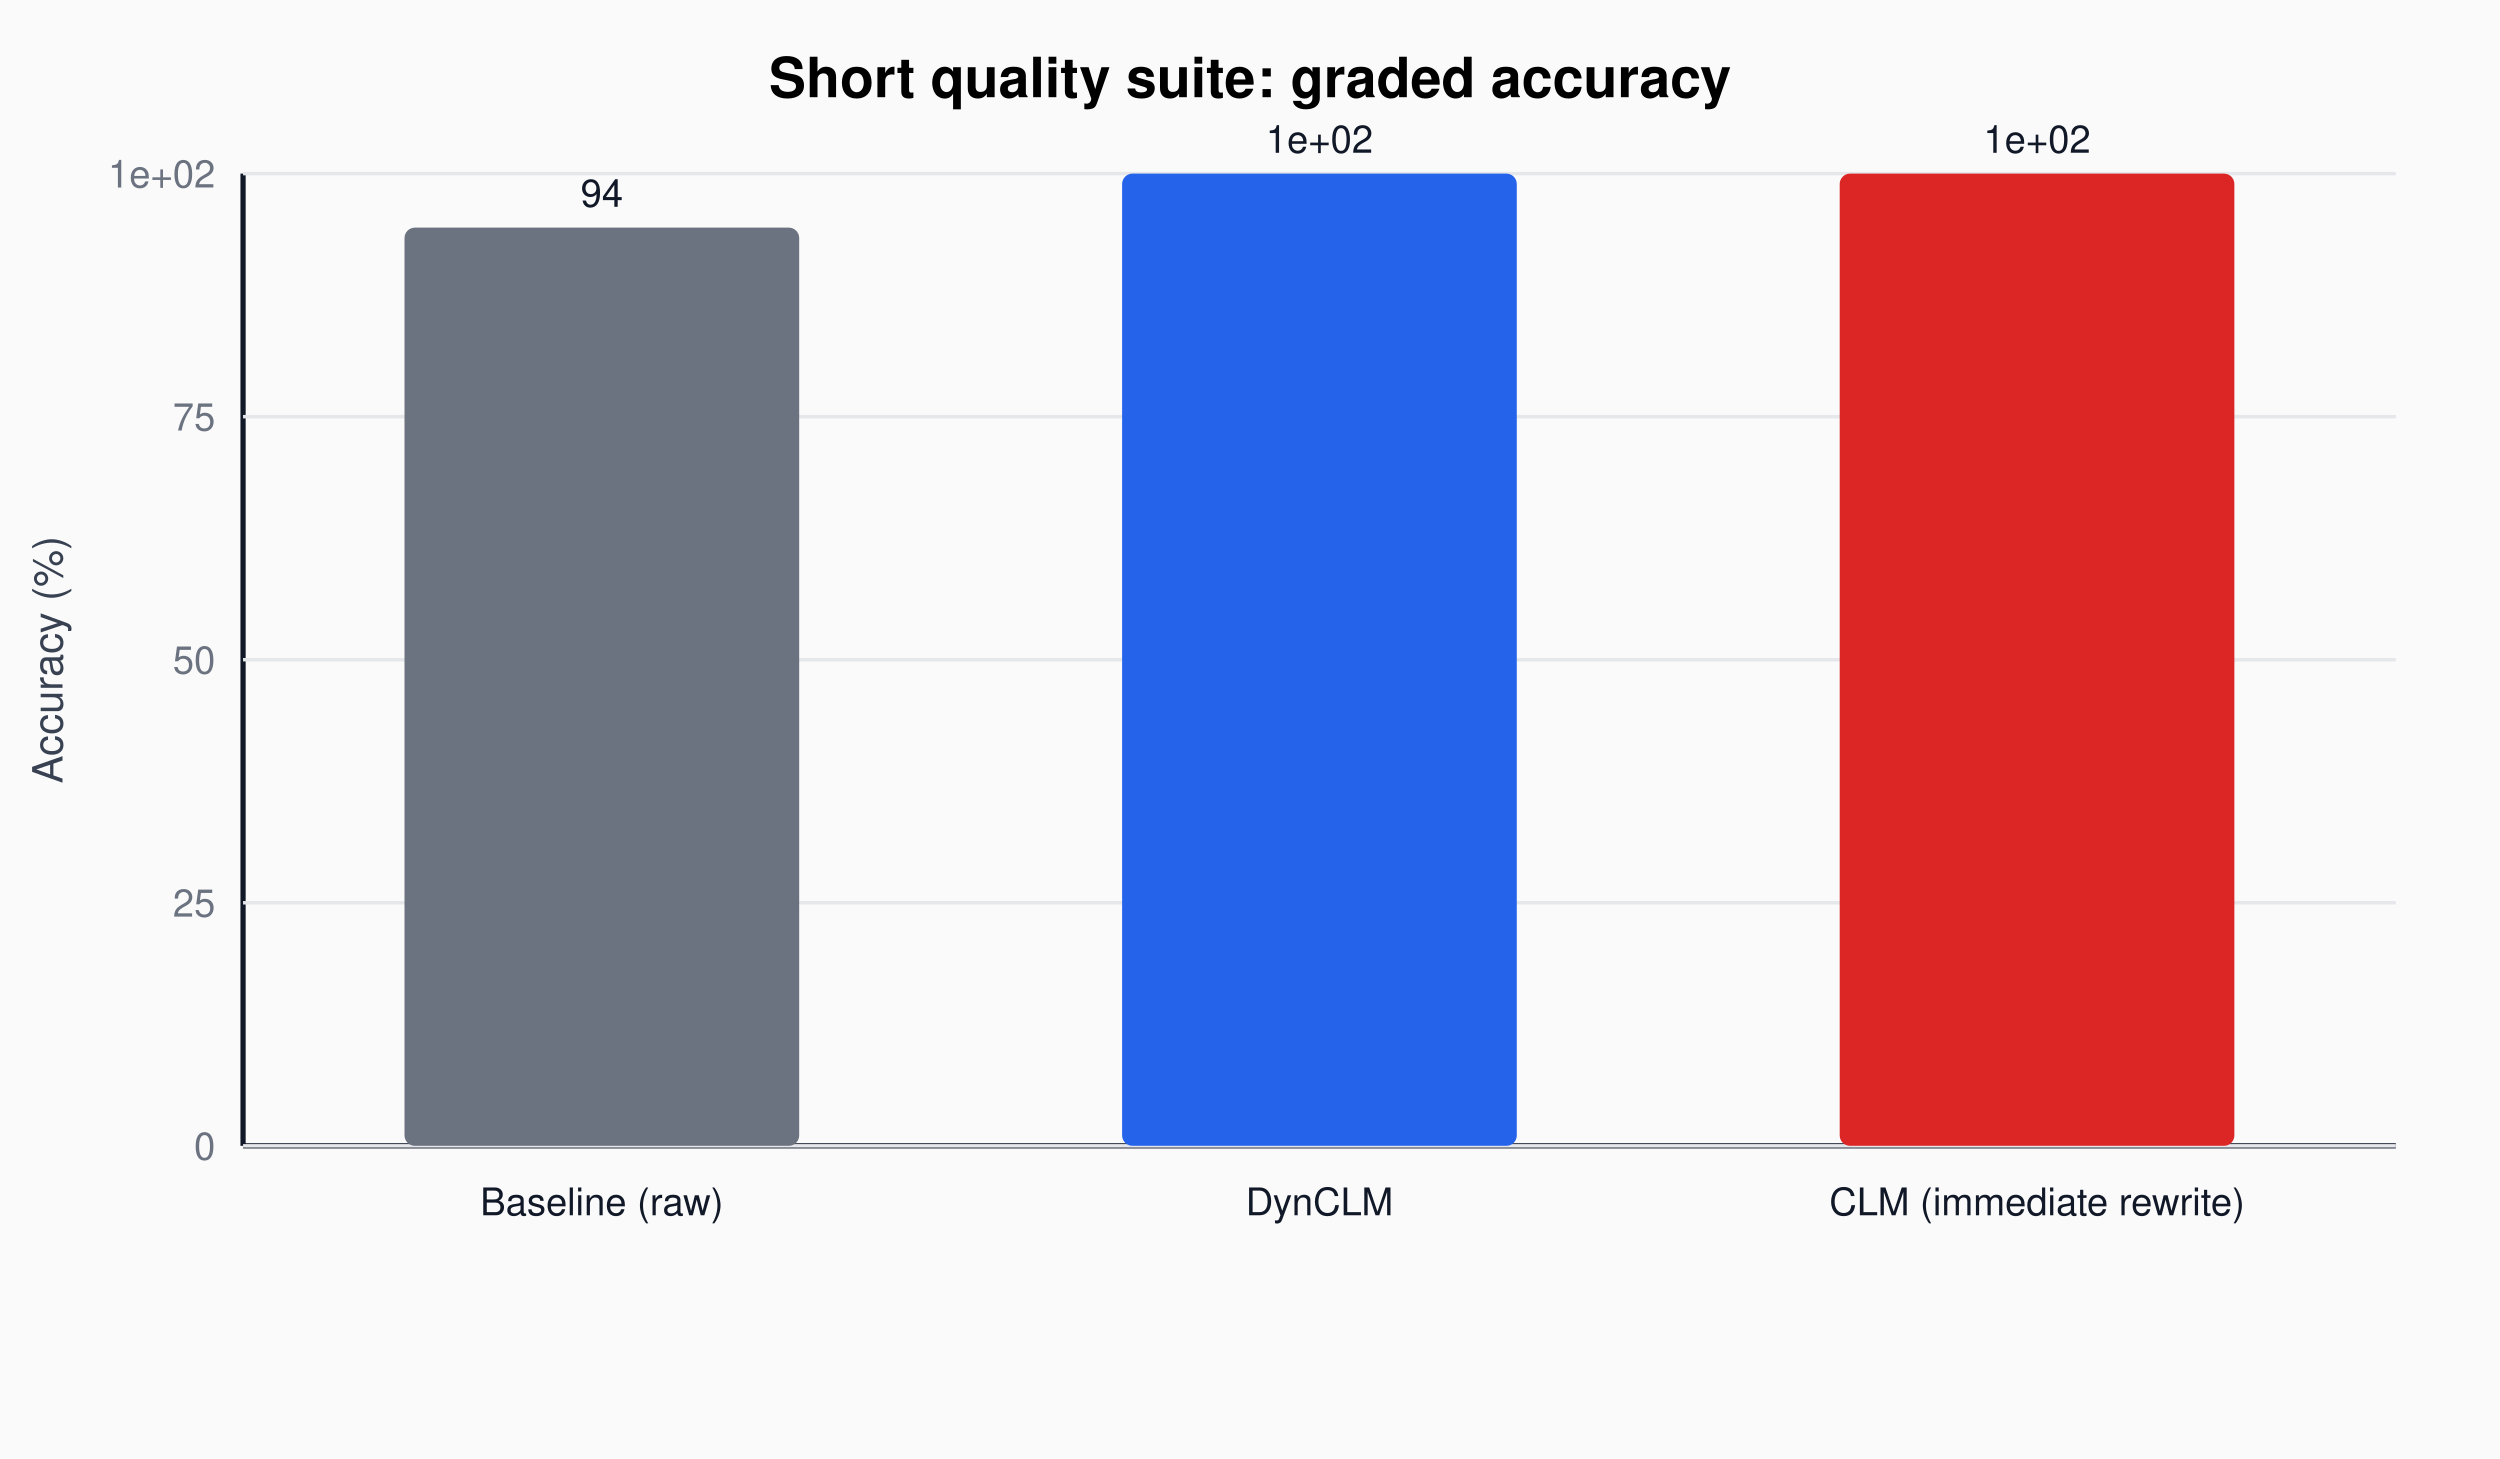
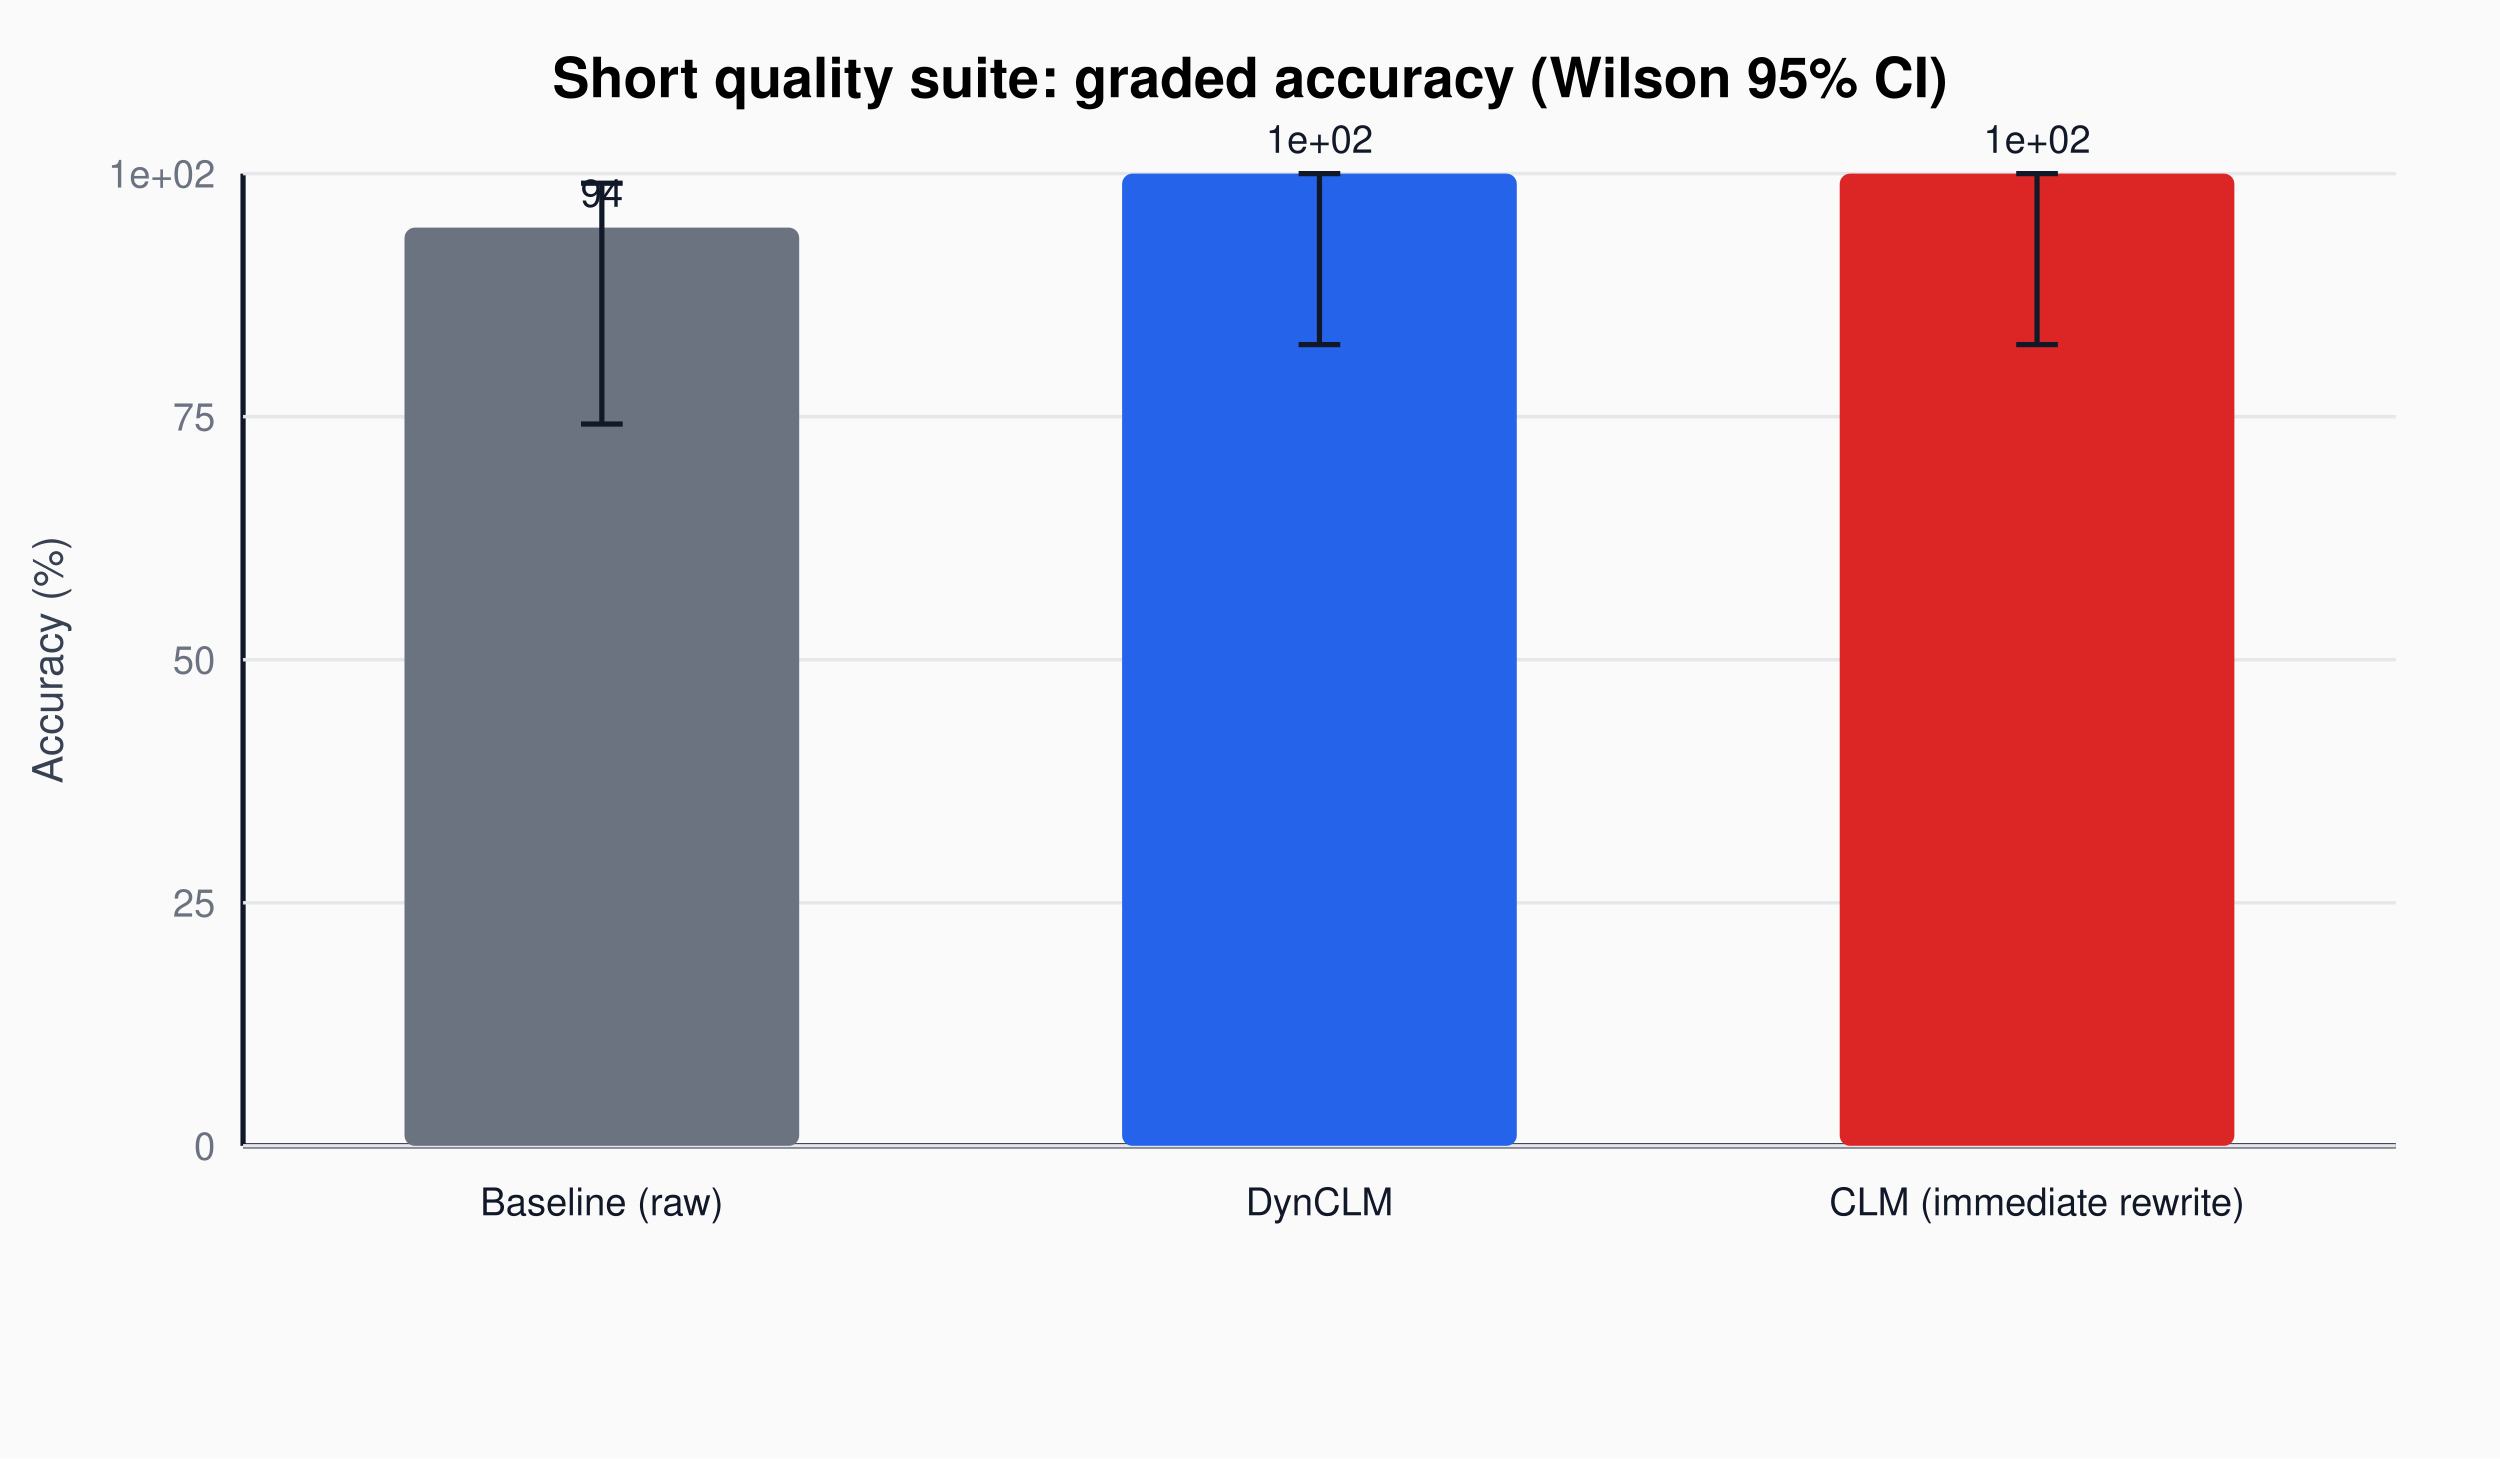
<svg xmlns="http://www.w3.org/2000/svg" width="720" height="420" viewBox="0 0 720 420">
  <rect width="100%" height="100%" fill="#fafafa" />
-   <text x="360.0" y="28" text-anchor="middle" font-family="Helvetica,Arial,sans-serif" font-size="16" font-weight="700">Short quality suite: graded accuracy</text>
+   <text x="360.0" y="28" text-anchor="middle" font-family="Helvetica,Arial,sans-serif" font-size="16" font-weight="700">Short quality suite: graded accuracy (Wilson 95% CI)</text>
  <text x="18" y="190.0" transform="rotate(-90 18,190.0)" text-anchor="middle" font-family="Helvetica,Arial,sans-serif" font-size="12" fill="#374151">Accuracy (%)</text>
  <line x1="70" y1="50" x2="70" y2="330" stroke="#111827" stroke-width="1.5" />
  <line x1="70" y1="330" x2="690" y2="330" stroke="#111827" stroke-width="1.5" />
  <line x1="70" y1="50.0" x2="690" y2="50.0" stroke="#e5e7eb" />
  <text x="62" y="54.0" text-anchor="end" font-family="Helvetica,Arial,sans-serif" font-size="11" fill="#6b7280">1e+02</text>
  <line x1="70" y1="120.0" x2="690" y2="120.0" stroke="#e5e7eb" />
  <text x="62" y="124.0" text-anchor="end" font-family="Helvetica,Arial,sans-serif" font-size="11" fill="#6b7280">75</text>
  <line x1="70" y1="190.0" x2="690" y2="190.0" stroke="#e5e7eb" />
  <text x="62" y="194.0" text-anchor="end" font-family="Helvetica,Arial,sans-serif" font-size="11" fill="#6b7280">50</text>
  <line x1="70" y1="260.0" x2="690" y2="260.0" stroke="#e5e7eb" />
  <text x="62" y="264.0" text-anchor="end" font-family="Helvetica,Arial,sans-serif" font-size="11" fill="#6b7280">25</text>
  <line x1="70" y1="330.0" x2="690" y2="330.0" stroke="#e5e7eb" />
  <text x="62" y="334.0" text-anchor="end" font-family="Helvetica,Arial,sans-serif" font-size="11" fill="#6b7280">0</text>
  <rect x="116.5" y="65.556" width="113.667" height="264.444" fill="#6b7280" rx="3" />
+   <line x1="173.333" y1="122.12" x2="173.333" y2="52.765" stroke="#111827" stroke-width="1.5" />
+   <line x1="167.333" y1="122.12" x2="179.333" y2="122.12" stroke="#111827" stroke-width="1.5" />
+   <line x1="167.333" y1="52.765" x2="179.333" y2="52.765" stroke="#111827" stroke-width="1.5" />
  <text x="173.333" y="59.556" text-anchor="middle" font-family="Helvetica,Arial,sans-serif" font-size="11" fill="#111827">94</text>
  <text x="173.333" y="350" text-anchor="middle" font-family="Helvetica,Arial,sans-serif" font-size="11" fill="#111827">Baseline (raw)</text>
  <rect x="323.167" y="50.0" width="113.667" height="280.0" fill="#2563eb" rx="3" />
+   <line x1="380" y1="99.246" x2="380" y2="50.0" stroke="#111827" stroke-width="1.5" />
+   <line x1="374" y1="99.246" x2="386" y2="99.246" stroke="#111827" stroke-width="1.5" />
+   <line x1="374" y1="50.0" x2="386" y2="50.0" stroke="#111827" stroke-width="1.5" />
  <text x="380" y="44.0" text-anchor="middle" font-family="Helvetica,Arial,sans-serif" font-size="11" fill="#111827">1e+02</text>
  <text x="380" y="350" text-anchor="middle" font-family="Helvetica,Arial,sans-serif" font-size="11" fill="#111827">DynCLM</text>
  <rect x="529.833" y="50.0" width="113.667" height="280.0" fill="#dc2626" rx="3" />
+   <line x1="586.667" y1="99.246" x2="586.667" y2="50.0" stroke="#111827" stroke-width="1.5" />
+   <line x1="580.667" y1="99.246" x2="592.667" y2="99.246" stroke="#111827" stroke-width="1.5" />
+   <line x1="580.667" y1="50.0" x2="592.667" y2="50.0" stroke="#111827" stroke-width="1.5" />
  <text x="586.667" y="44.0" text-anchor="middle" font-family="Helvetica,Arial,sans-serif" font-size="11" fill="#111827">1e+02</text>
  <text x="586.667" y="350" text-anchor="middle" font-family="Helvetica,Arial,sans-serif" font-size="11" fill="#111827">CLM (immediate rewrite)</text>
</svg>
